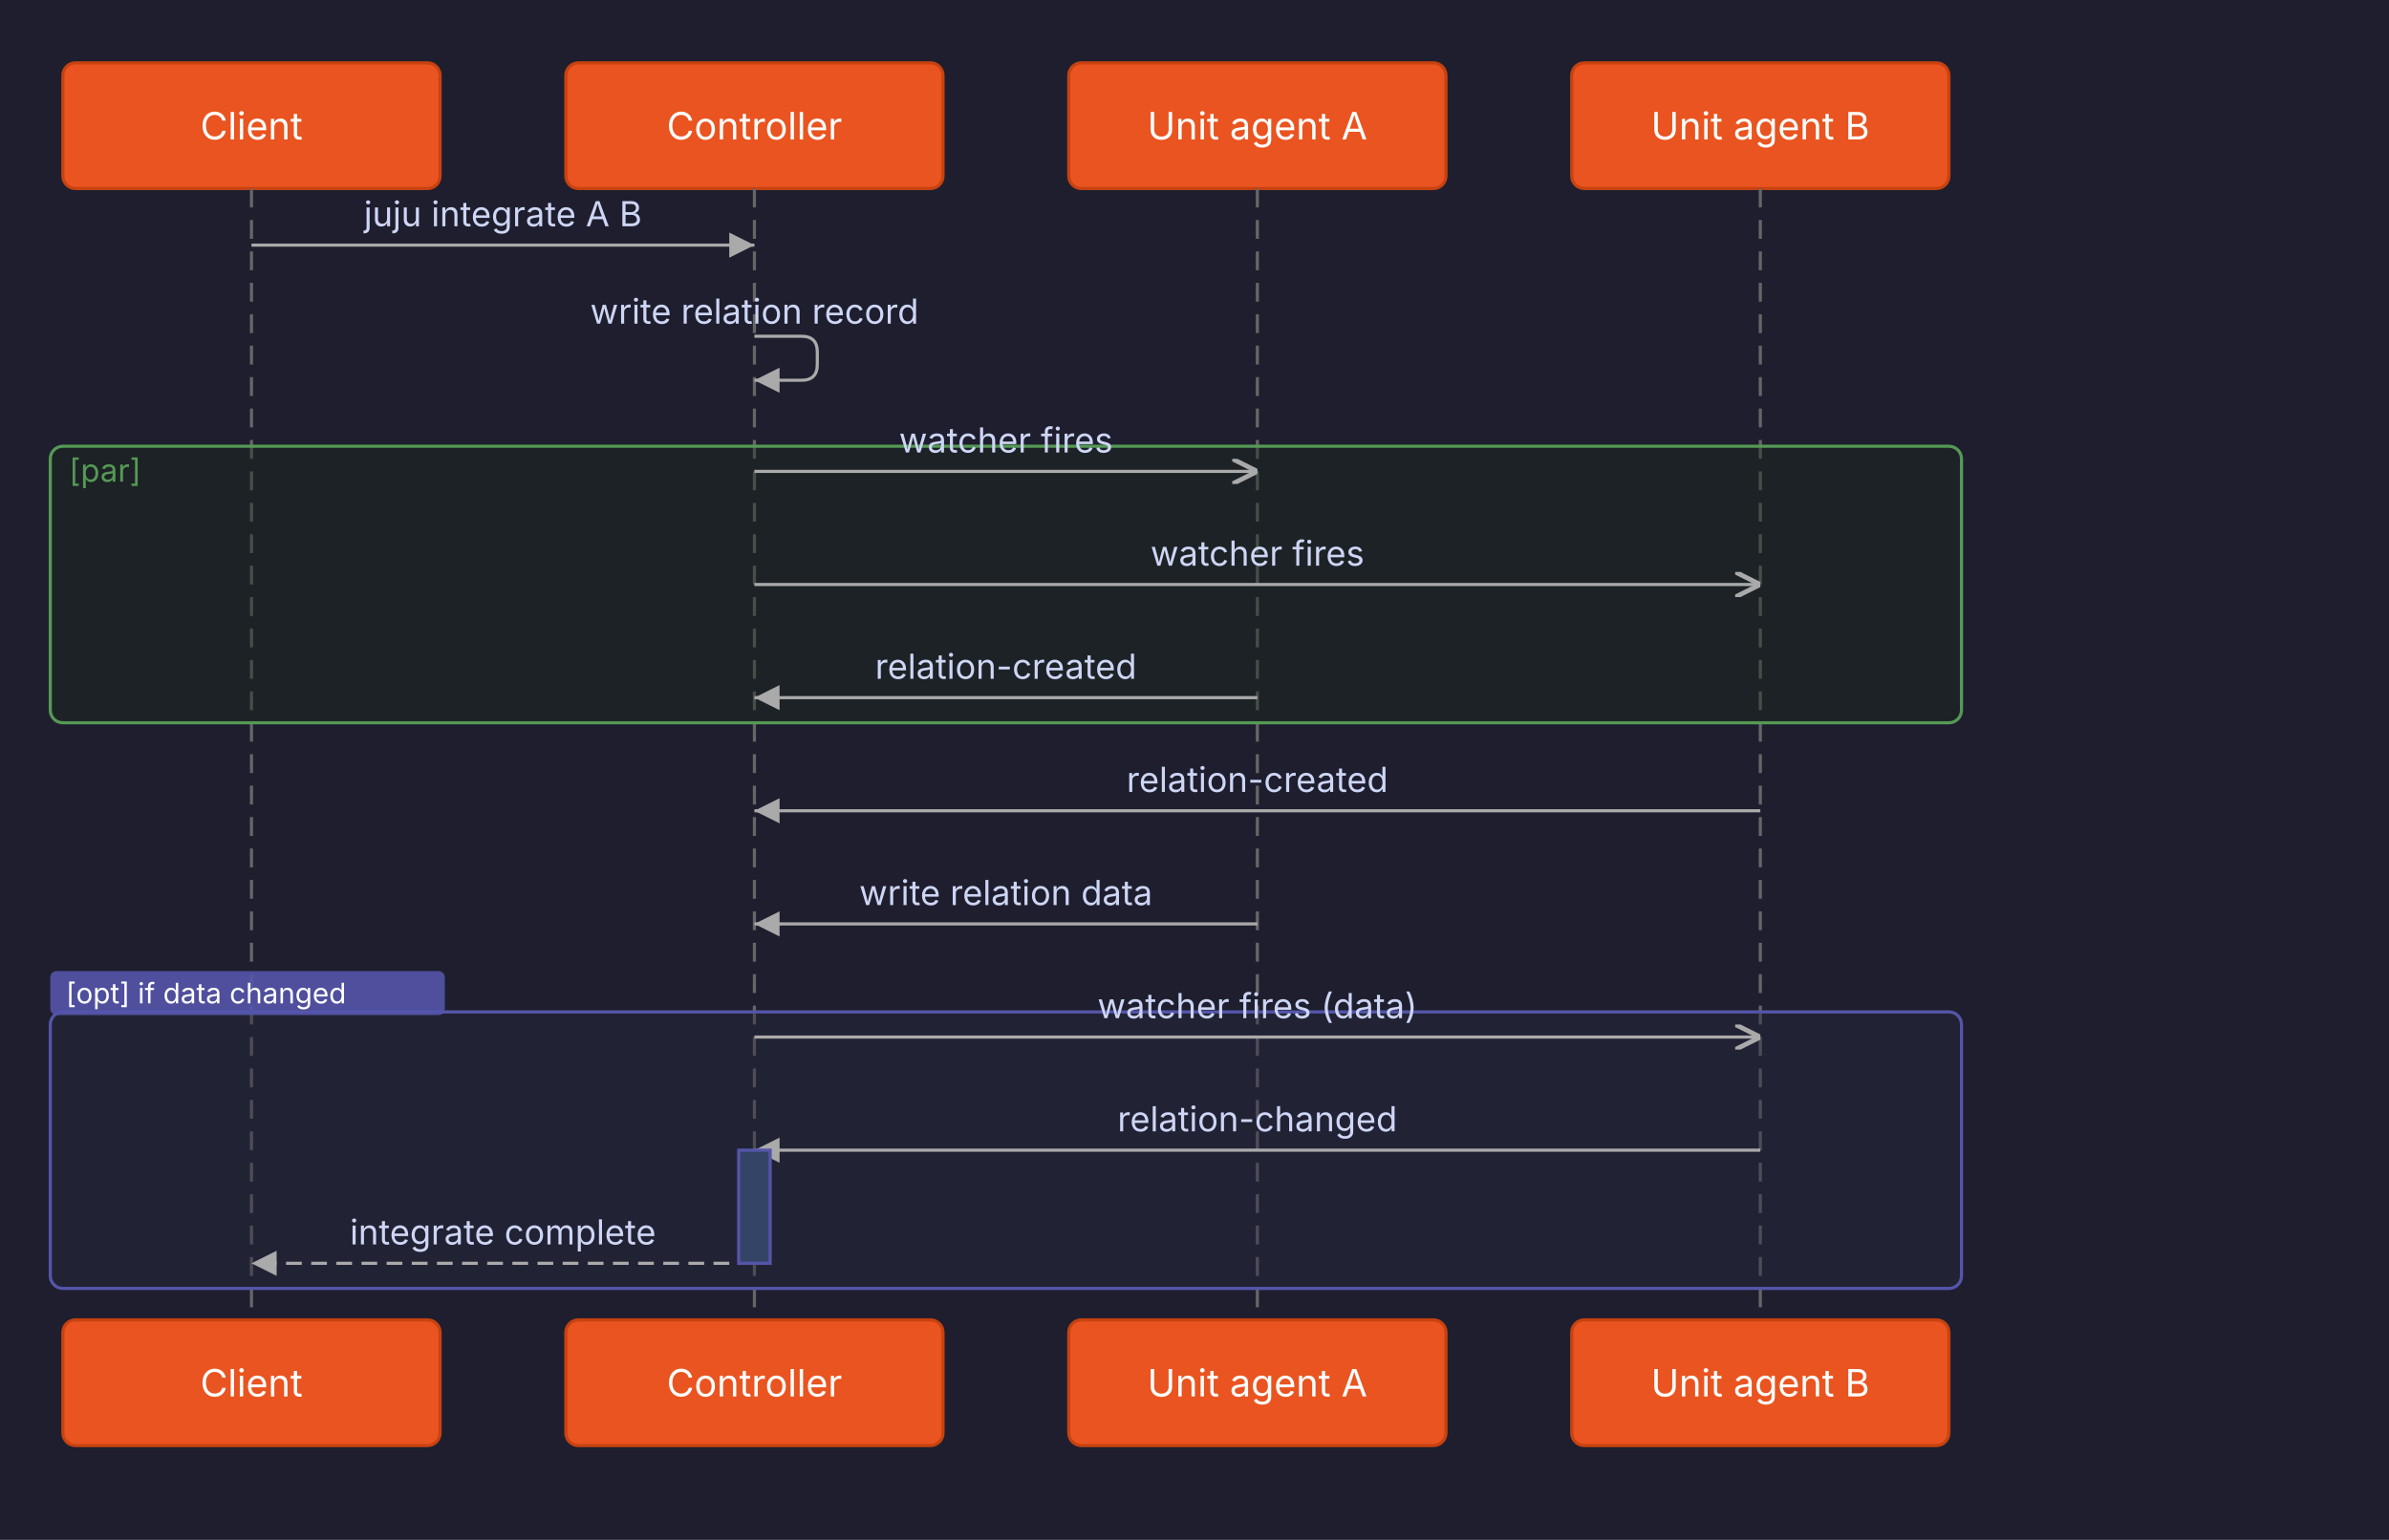
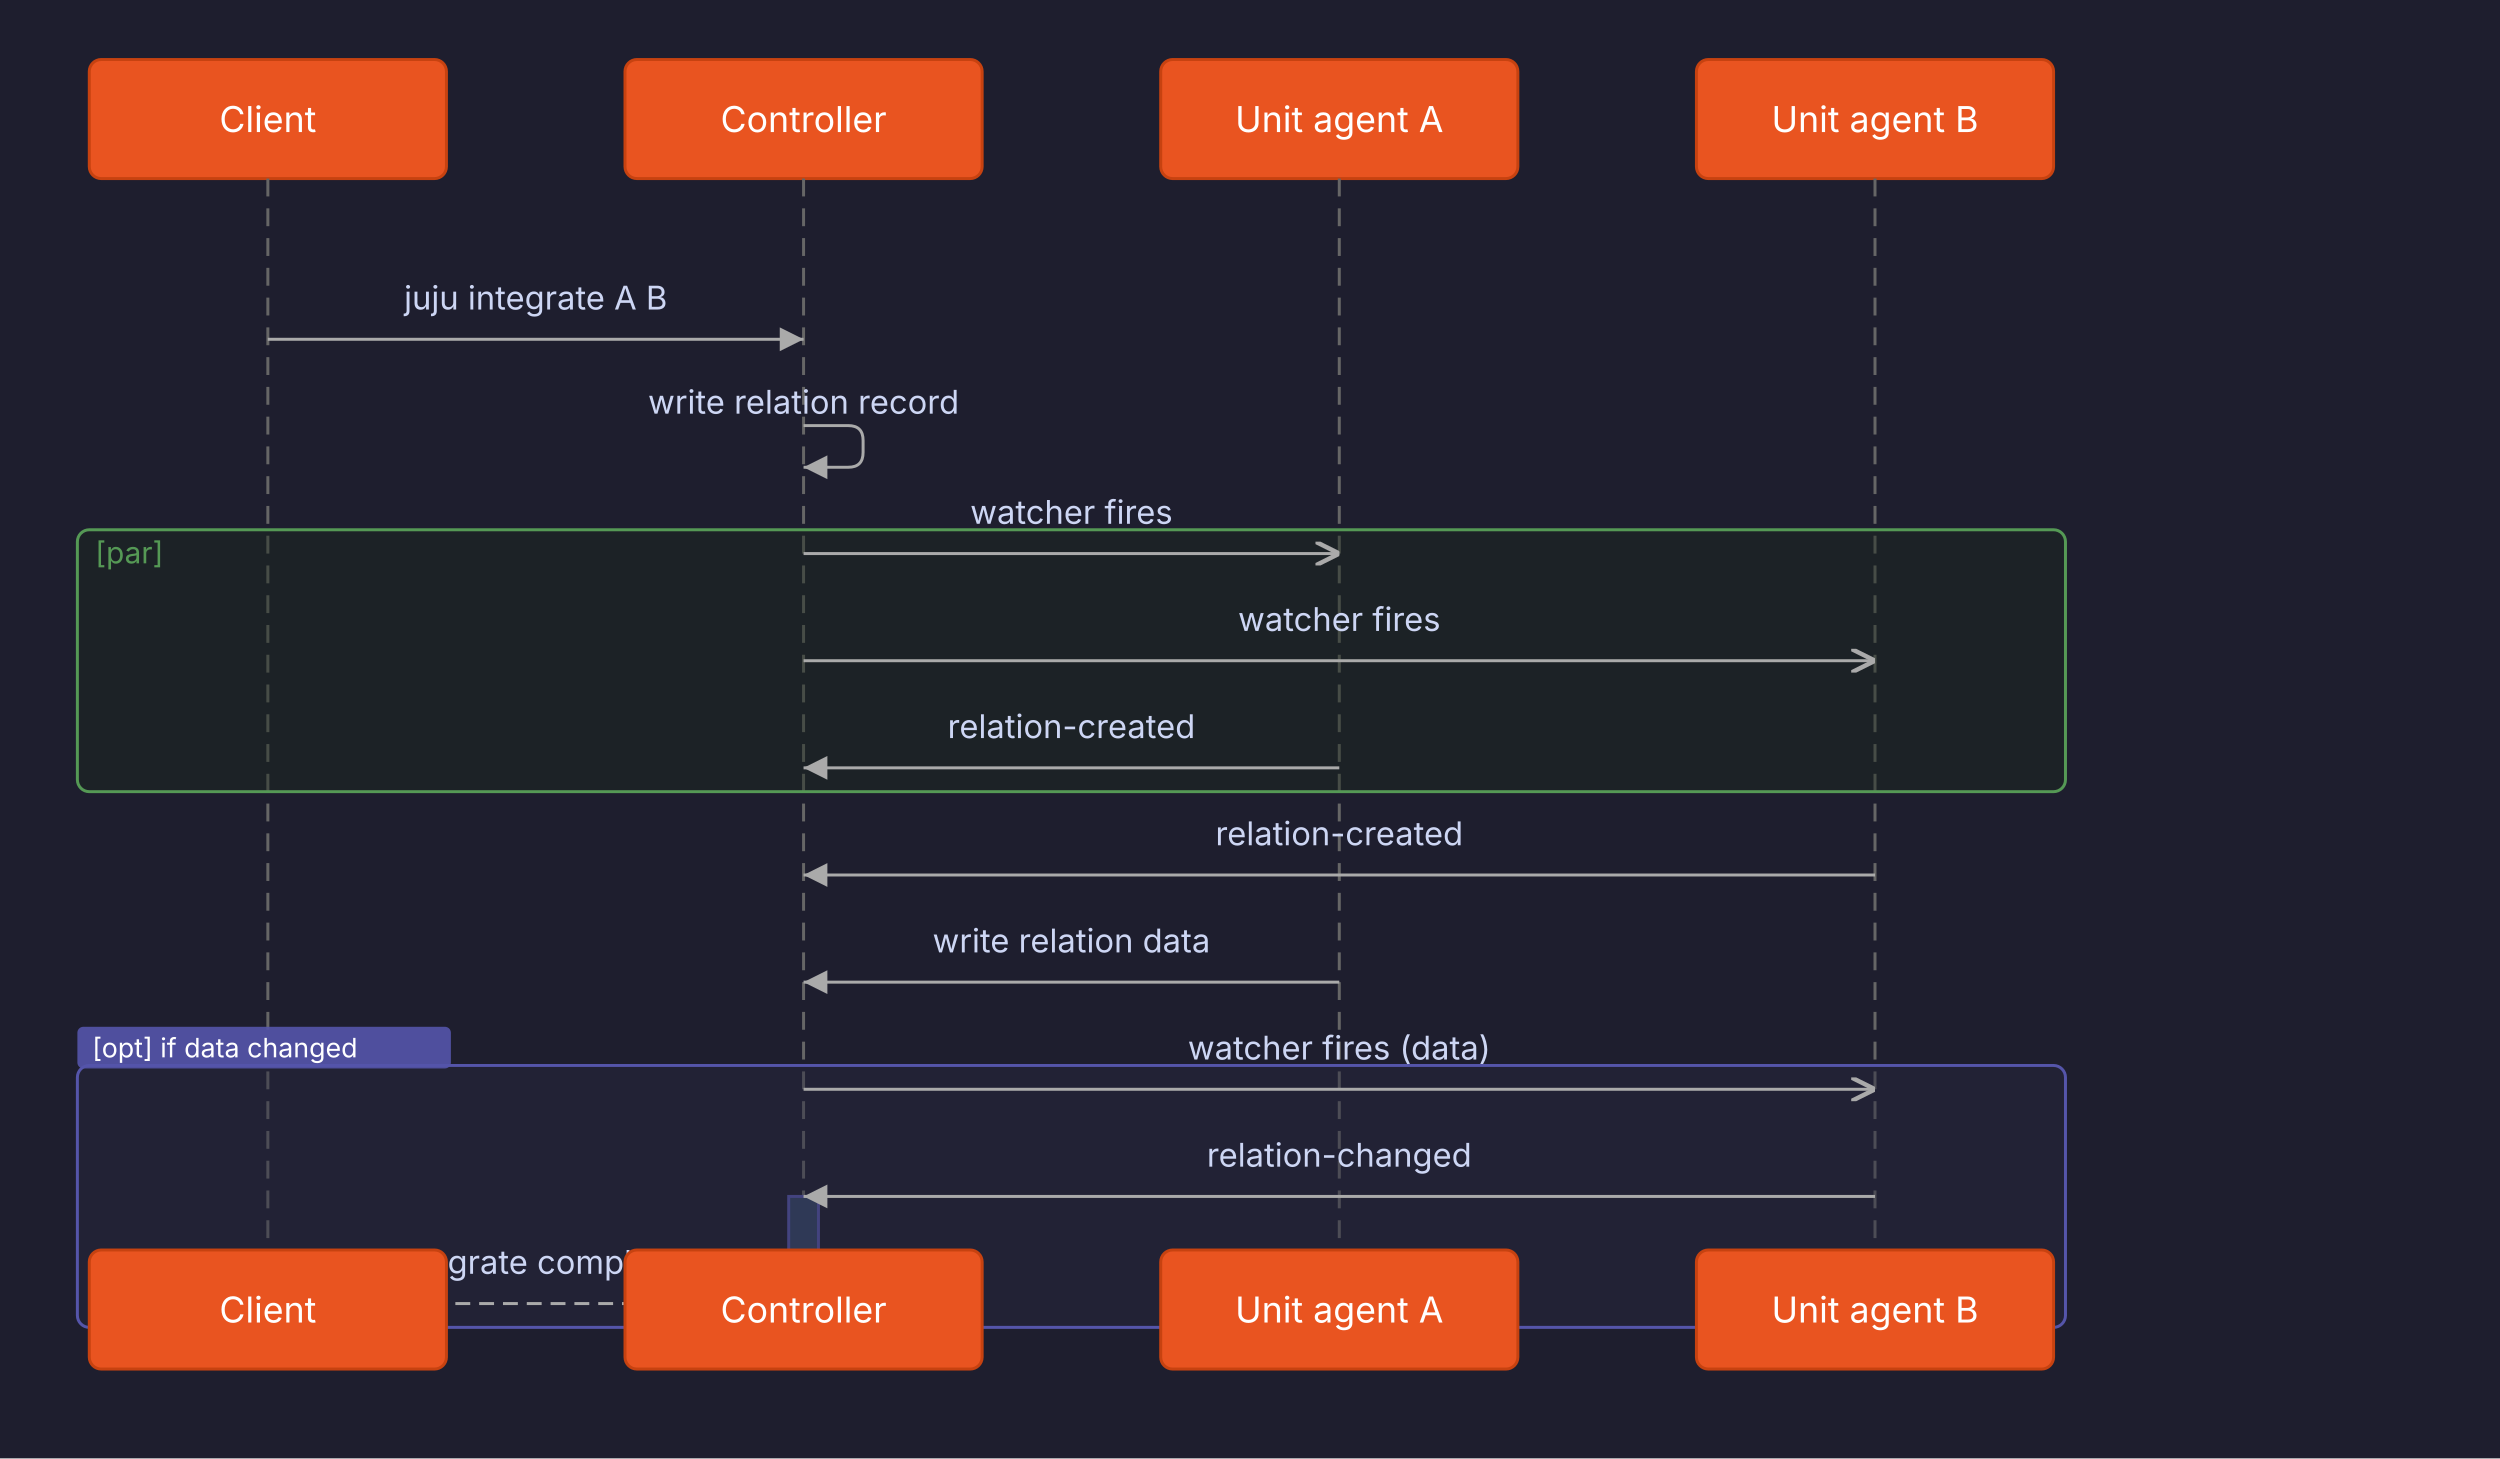
- <svg xmlns="http://www.w3.org/2000/svg" width="760" height="490" viewBox="0 0 760 490">
+ <svg xmlns="http://www.w3.org/2000/svg" width="840" height="490" viewBox="0 0 840 490">
  <defs>
    <marker markerWidth="8" markerHeight="8" viewBox="0 0 8 8" orient="auto" id="seq-arrow" refX="8" refY="4.0">
      <path d="M0,0 L8,4.0 L0,8 Z" fill="#AAAAAA" />
    </marker>
    <marker markerWidth="8" markerHeight="8" viewBox="0 0 8 8" orient="auto" id="seq-arrow-open" refX="8" refY="4.0">
      <path d="M0,0 L8,4.0 L0,8" fill="none" stroke="#AAAAAA" stroke-width="1.5" />
    </marker>
  </defs>
-   <rect x="0" y="0" width="760" height="490" fill="#1E1E2E" />
+   <rect x="0" y="0" width="840" height="490" fill="#1E1E2E" />
  <g>
-     <rect x="20.0" y="20" width="120" height="40" fill="#E95420" stroke="#C74210" stroke-width="1" rx="4" ry="4" />
-     <text x="80.0" y="40.0" font-size="12" font-family="'Ubuntu Sans', Ubuntu, system-ui, -apple-system, sans-serif" fill="#FFFFFF" text-anchor="middle" dominant-baseline="central">Client</text>
-     <path d="M80.0,60 L80.0,420" stroke="#666666" stroke-width="1" stroke-dasharray="6,4" />
-     <rect x="180.0" y="20" width="120" height="40" fill="#E95420" stroke="#C74210" stroke-width="1" rx="4" ry="4" />
-     <text x="240.0" y="40.0" font-size="12" font-family="'Ubuntu Sans', Ubuntu, system-ui, -apple-system, sans-serif" fill="#FFFFFF" text-anchor="middle" dominant-baseline="central">Controller</text>
-     <path d="M240.0,60 L240.0,420" stroke="#666666" stroke-width="1" stroke-dasharray="6,4" />
-     <rect x="340.0" y="20" width="120" height="40" fill="#E95420" stroke="#C74210" stroke-width="1" rx="4" ry="4" />
-     <text x="400.0" y="40.0" font-size="12" font-family="'Ubuntu Sans', Ubuntu, system-ui, -apple-system, sans-serif" fill="#FFFFFF" text-anchor="middle" dominant-baseline="central">Unit agent A</text>
-     <path d="M400.0,60 L400.0,420" stroke="#666666" stroke-width="1" stroke-dasharray="6,4" />
-     <rect x="500.0" y="20" width="120" height="40" fill="#E95420" stroke="#C74210" stroke-width="1" rx="4" ry="4" />
-     <text x="560.0" y="40.0" font-size="12" font-family="'Ubuntu Sans', Ubuntu, system-ui, -apple-system, sans-serif" fill="#FFFFFF" text-anchor="middle" dominant-baseline="central">Unit agent B</text>
-     <path d="M560.0,60 L560.0,420" stroke="#666666" stroke-width="1" stroke-dasharray="6,4" />
-     <path d="M80.0,78.0 L240.0,78.0" stroke="#AAAAAA" stroke-width="1" marker-end="url(#seq-arrow)" />
-     <text x="160.0" y="68.0" font-size="11" font-family="'Ubuntu Sans', Ubuntu, system-ui, -apple-system, sans-serif" fill="#CDD6F4" text-anchor="middle" dominant-baseline="central">juju integrate A B</text>
-     <path d="M 240.0,107.0 L 255.0,107.0 Q 260.0,107.0 260.0,112.0 L 260.0,116.0 Q 260.0,121.0 255.0,121.0 L 240.0,121.0" fill="none" stroke="#AAAAAA" stroke-width="1" marker-end="url(#seq-arrow)" />
-     <text x="240.0" y="99.0" font-size="11" font-family="'Ubuntu Sans', Ubuntu, system-ui, -apple-system, sans-serif" fill="#CDD6F4" text-anchor="middle" dominant-baseline="central">write relation record</text>
-     <rect x="16.0" y="142.0" width="608.0" height="88" fill="#1A2A1A" stroke="#559955" stroke-width="1" rx="4" ry="4" fill-opacity="0.4" />
-     <text x="22.0" y="146.0" font-size="10" font-family="'Ubuntu Sans', Ubuntu, system-ui, -apple-system, sans-serif" fill="#559955" dominant-baseline="hanging">[par]</text>
-     <path d="M240.0,150.0 L400.0,150.0" stroke="#AAAAAA" stroke-width="1" marker-end="url(#seq-arrow-open)" />
-     <text x="320.0" y="140.0" font-size="11" font-family="'Ubuntu Sans', Ubuntu, system-ui, -apple-system, sans-serif" fill="#CDD6F4" text-anchor="middle" dominant-baseline="central">watcher fires</text>
-     <path d="M240.0,186.0 L560.0,186.0" stroke="#AAAAAA" stroke-width="1" marker-end="url(#seq-arrow-open)" />
-     <text x="400.0" y="176.0" font-size="11" font-family="'Ubuntu Sans', Ubuntu, system-ui, -apple-system, sans-serif" fill="#CDD6F4" text-anchor="middle" dominant-baseline="central">watcher fires</text>
-     <path d="M400.0,222.0 L240.0,222.0" stroke="#AAAAAA" stroke-width="1" marker-end="url(#seq-arrow)" />
-     <text x="320.0" y="212.0" font-size="11" font-family="'Ubuntu Sans', Ubuntu, system-ui, -apple-system, sans-serif" fill="#CDD6F4" text-anchor="middle" dominant-baseline="central">relation-created</text>
-     <path d="M560.0,258.0 L240.0,258.0" stroke="#AAAAAA" stroke-width="1" marker-end="url(#seq-arrow)" />
-     <text x="400.0" y="248.0" font-size="11" font-family="'Ubuntu Sans', Ubuntu, system-ui, -apple-system, sans-serif" fill="#CDD6F4" text-anchor="middle" dominant-baseline="central">relation-created</text>
-     <path d="M400.0,294.0 L240.0,294.0" stroke="#AAAAAA" stroke-width="1" marker-end="url(#seq-arrow)" />
-     <text x="320.0" y="284.0" font-size="11" font-family="'Ubuntu Sans', Ubuntu, system-ui, -apple-system, sans-serif" fill="#CDD6F4" text-anchor="middle" dominant-baseline="central">write relation data</text>
-     <rect x="16.0" y="322.0" width="608.0" height="88" fill="#2A2A40" stroke="#5555AA" stroke-width="1" rx="4" ry="4" fill-opacity="0.4" />
-     <rect x="16.0" y="309.0" width="125.5" height="14" fill="#5555AA" stroke="none" rx="2" ry="2" fill-opacity="0.9" />
-     <text x="21.0" y="316.0" font-size="9" font-family="'Ubuntu Sans', Ubuntu, system-ui, -apple-system, sans-serif" fill="#FFFFFF" dominant-baseline="central">[opt] if data changed</text>
-     <path d="M240.0,330.0 L560.0,330.0" stroke="#AAAAAA" stroke-width="1" marker-end="url(#seq-arrow-open)" />
-     <text x="400.0" y="320.0" font-size="11" font-family="'Ubuntu Sans', Ubuntu, system-ui, -apple-system, sans-serif" fill="#CDD6F4" text-anchor="middle" dominant-baseline="central">watcher fires (data)</text>
-     <path d="M560.0,366.0 L240.0,366.0" stroke="#AAAAAA" stroke-width="1" marker-end="url(#seq-arrow)" />
-     <text x="400.0" y="356.0" font-size="11" font-family="'Ubuntu Sans', Ubuntu, system-ui, -apple-system, sans-serif" fill="#CDD6F4" text-anchor="middle" dominant-baseline="central">relation-changed</text>
-     <path d="M240.0,402.0 L80.0,402.0" stroke="#AAAAAA" stroke-width="1" marker-end="url(#seq-arrow)" stroke-dasharray="5,3" />
-     <text x="160.0" y="392.0" font-size="11" font-family="'Ubuntu Sans', Ubuntu, system-ui, -apple-system, sans-serif" fill="#CDD6F4" text-anchor="middle" dominant-baseline="central">integrate complete</text>
-     <rect x="20.0" y="420" width="120" height="40" fill="#E95420" stroke="#C74210" stroke-width="1" rx="4" ry="4" />
-     <text x="80.0" y="440.0" font-size="12" font-family="'Ubuntu Sans', Ubuntu, system-ui, -apple-system, sans-serif" fill="#FFFFFF" text-anchor="middle" dominant-baseline="central">Client</text>
-     <rect x="180.0" y="420" width="120" height="40" fill="#E95420" stroke="#C74210" stroke-width="1" rx="4" ry="4" />
-     <text x="240.0" y="440.0" font-size="12" font-family="'Ubuntu Sans', Ubuntu, system-ui, -apple-system, sans-serif" fill="#FFFFFF" text-anchor="middle" dominant-baseline="central">Controller</text>
-     <rect x="340.0" y="420" width="120" height="40" fill="#E95420" stroke="#C74210" stroke-width="1" rx="4" ry="4" />
-     <text x="400.0" y="440.0" font-size="12" font-family="'Ubuntu Sans', Ubuntu, system-ui, -apple-system, sans-serif" fill="#FFFFFF" text-anchor="middle" dominant-baseline="central">Unit agent A</text>
-     <rect x="500.0" y="420" width="120" height="40" fill="#E95420" stroke="#C74210" stroke-width="1" rx="4" ry="4" />
-     <text x="560.0" y="440.0" font-size="12" font-family="'Ubuntu Sans', Ubuntu, system-ui, -apple-system, sans-serif" fill="#FFFFFF" text-anchor="middle" dominant-baseline="central">Unit agent B</text>
+     <rect x="30.0" y="20" width="120" height="40" fill="#E95420" stroke="#C74210" stroke-width="1" rx="4" ry="4" />
+     <text x="90.0" y="40.0" font-size="12" font-family="'Ubuntu Sans', Ubuntu, system-ui, -apple-system, sans-serif" fill="#FFFFFF" text-anchor="middle" dominant-baseline="central">Client</text>
+     <path d="M90.0,60 L90.0,420" stroke="#666666" stroke-width="1" stroke-dasharray="6,4" />
+     <rect x="210.0" y="20" width="120" height="40" fill="#E95420" stroke="#C74210" stroke-width="1" rx="4" ry="4" />
+     <text x="270.0" y="40.0" font-size="12" font-family="'Ubuntu Sans', Ubuntu, system-ui, -apple-system, sans-serif" fill="#FFFFFF" text-anchor="middle" dominant-baseline="central">Controller</text>
+     <path d="M270.0,60 L270.0,420" stroke="#666666" stroke-width="1" stroke-dasharray="6,4" />
+     <rect x="390.0" y="20" width="120" height="40" fill="#E95420" stroke="#C74210" stroke-width="1" rx="4" ry="4" />
+     <text x="450.0" y="40.0" font-size="12" font-family="'Ubuntu Sans', Ubuntu, system-ui, -apple-system, sans-serif" fill="#FFFFFF" text-anchor="middle" dominant-baseline="central">Unit agent A</text>
+     <path d="M450.0,60 L450.0,420" stroke="#666666" stroke-width="1" stroke-dasharray="6,4" />
+     <rect x="570.0" y="20" width="120" height="40" fill="#E95420" stroke="#C74210" stroke-width="1" rx="4" ry="4" />
+     <text x="630.0" y="40.0" font-size="12" font-family="'Ubuntu Sans', Ubuntu, system-ui, -apple-system, sans-serif" fill="#FFFFFF" text-anchor="middle" dominant-baseline="central">Unit agent B</text>
+     <path d="M630.0,60 L630.0,420" stroke="#666666" stroke-width="1" stroke-dasharray="6,4" />
    <g>
-       <rect x="235.0" y="366.0" width="10" height="36.0" fill="#334466" stroke="#5555AA" stroke-width="1" />
+       <rect x="265.0" y="402" width="10" height="36" fill="#334466" stroke="#5555AA" stroke-width="1" />
    </g>
+     <path d="M90.0,114 L270.0,114" stroke="#AAAAAA" stroke-width="1" marker-end="url(#seq-arrow)" />
+     <text x="180.0" y="100.0" font-size="11" font-family="'Ubuntu Sans', Ubuntu, system-ui, -apple-system, sans-serif" fill="#CDD6F4" text-anchor="middle" dominant-baseline="central">juju integrate A B</text>
+     <path d="M 270.0,143.0 L 285.0,143.0 Q 290.0,143.0 290.0,148.0 L 290.0,152.0 Q 290.0,157.0 285.0,157.0 L 270.0,157.0" fill="none" stroke="#AAAAAA" stroke-width="1" marker-end="url(#seq-arrow)" />
+     <text x="270.0" y="135.0" font-size="11" font-family="'Ubuntu Sans', Ubuntu, system-ui, -apple-system, sans-serif" fill="#CDD6F4" text-anchor="middle" dominant-baseline="central">write relation record</text>
+     <rect x="26.0" y="178" width="668.0" height="88" fill="#1A2A1A" stroke="#559955" stroke-width="1" rx="4" ry="4" fill-opacity="0.4" />
+     <text x="32.0" y="182" font-size="10" font-family="'Ubuntu Sans', Ubuntu, system-ui, -apple-system, sans-serif" fill="#559955" dominant-baseline="hanging">[par]</text>
+     <path d="M270.0,186 L450.0,186" stroke="#AAAAAA" stroke-width="1" marker-end="url(#seq-arrow-open)" />
+     <text x="360.0" y="172.0" font-size="11" font-family="'Ubuntu Sans', Ubuntu, system-ui, -apple-system, sans-serif" fill="#CDD6F4" text-anchor="middle" dominant-baseline="central">watcher fires</text>
+     <path d="M270.0,222 L630.0,222" stroke="#AAAAAA" stroke-width="1" marker-end="url(#seq-arrow-open)" />
+     <text x="450.0" y="208.0" font-size="11" font-family="'Ubuntu Sans', Ubuntu, system-ui, -apple-system, sans-serif" fill="#CDD6F4" text-anchor="middle" dominant-baseline="central">watcher fires</text>
+     <path d="M450.0,258 L270.0,258" stroke="#AAAAAA" stroke-width="1" marker-end="url(#seq-arrow)" />
+     <text x="360.0" y="244.0" font-size="11" font-family="'Ubuntu Sans', Ubuntu, system-ui, -apple-system, sans-serif" fill="#CDD6F4" text-anchor="middle" dominant-baseline="central">relation-created</text>
+     <path d="M630.0,294 L270.0,294" stroke="#AAAAAA" stroke-width="1" marker-end="url(#seq-arrow)" />
+     <text x="450.0" y="280.0" font-size="11" font-family="'Ubuntu Sans', Ubuntu, system-ui, -apple-system, sans-serif" fill="#CDD6F4" text-anchor="middle" dominant-baseline="central">relation-created</text>
+     <path d="M450.0,330 L270.0,330" stroke="#AAAAAA" stroke-width="1" marker-end="url(#seq-arrow)" />
+     <text x="360.0" y="316.0" font-size="11" font-family="'Ubuntu Sans', Ubuntu, system-ui, -apple-system, sans-serif" fill="#CDD6F4" text-anchor="middle" dominant-baseline="central">write relation data</text>
+     <rect x="26.0" y="358" width="668.0" height="88" fill="#2A2A40" stroke="#5555AA" stroke-width="1" rx="4" ry="4" fill-opacity="0.4" />
+     <rect x="26.0" y="345" width="125.5" height="14" fill="#5555AA" stroke="none" rx="2" ry="2" fill-opacity="0.9" />
+     <text x="31.0" y="352.0" font-size="9" font-family="'Ubuntu Sans', Ubuntu, system-ui, -apple-system, sans-serif" fill="#FFFFFF" dominant-baseline="central">[opt] if data changed</text>
+     <path d="M270.0,366 L630.0,366" stroke="#AAAAAA" stroke-width="1" marker-end="url(#seq-arrow-open)" />
+     <text x="450.0" y="352.0" font-size="11" font-family="'Ubuntu Sans', Ubuntu, system-ui, -apple-system, sans-serif" fill="#CDD6F4" text-anchor="middle" dominant-baseline="central">watcher fires (data)</text>
+     <path d="M630.0,402 L270.0,402" stroke="#AAAAAA" stroke-width="1" marker-end="url(#seq-arrow)" />
+     <text x="450.0" y="388.0" font-size="11" font-family="'Ubuntu Sans', Ubuntu, system-ui, -apple-system, sans-serif" fill="#CDD6F4" text-anchor="middle" dominant-baseline="central">relation-changed</text>
+     <path d="M270.0,438 L90.0,438" stroke="#AAAAAA" stroke-width="1" marker-end="url(#seq-arrow)" stroke-dasharray="5,3" />
+     <text x="180.0" y="424.0" font-size="11" font-family="'Ubuntu Sans', Ubuntu, system-ui, -apple-system, sans-serif" fill="#CDD6F4" text-anchor="middle" dominant-baseline="central">integrate complete</text>
+     <rect x="30.0" y="420" width="120" height="40" fill="#E95420" stroke="#C74210" stroke-width="1" rx="4" ry="4" />
+     <text x="90.0" y="440.0" font-size="12" font-family="'Ubuntu Sans', Ubuntu, system-ui, -apple-system, sans-serif" fill="#FFFFFF" text-anchor="middle" dominant-baseline="central">Client</text>
+     <rect x="210.0" y="420" width="120" height="40" fill="#E95420" stroke="#C74210" stroke-width="1" rx="4" ry="4" />
+     <text x="270.0" y="440.0" font-size="12" font-family="'Ubuntu Sans', Ubuntu, system-ui, -apple-system, sans-serif" fill="#FFFFFF" text-anchor="middle" dominant-baseline="central">Controller</text>
+     <rect x="390.0" y="420" width="120" height="40" fill="#E95420" stroke="#C74210" stroke-width="1" rx="4" ry="4" />
+     <text x="450.0" y="440.0" font-size="12" font-family="'Ubuntu Sans', Ubuntu, system-ui, -apple-system, sans-serif" fill="#FFFFFF" text-anchor="middle" dominant-baseline="central">Unit agent A</text>
+     <rect x="570.0" y="420" width="120" height="40" fill="#E95420" stroke="#C74210" stroke-width="1" rx="4" ry="4" />
+     <text x="630.0" y="440.0" font-size="12" font-family="'Ubuntu Sans', Ubuntu, system-ui, -apple-system, sans-serif" fill="#FFFFFF" text-anchor="middle" dominant-baseline="central">Unit agent B</text>
  </g>
</svg>
